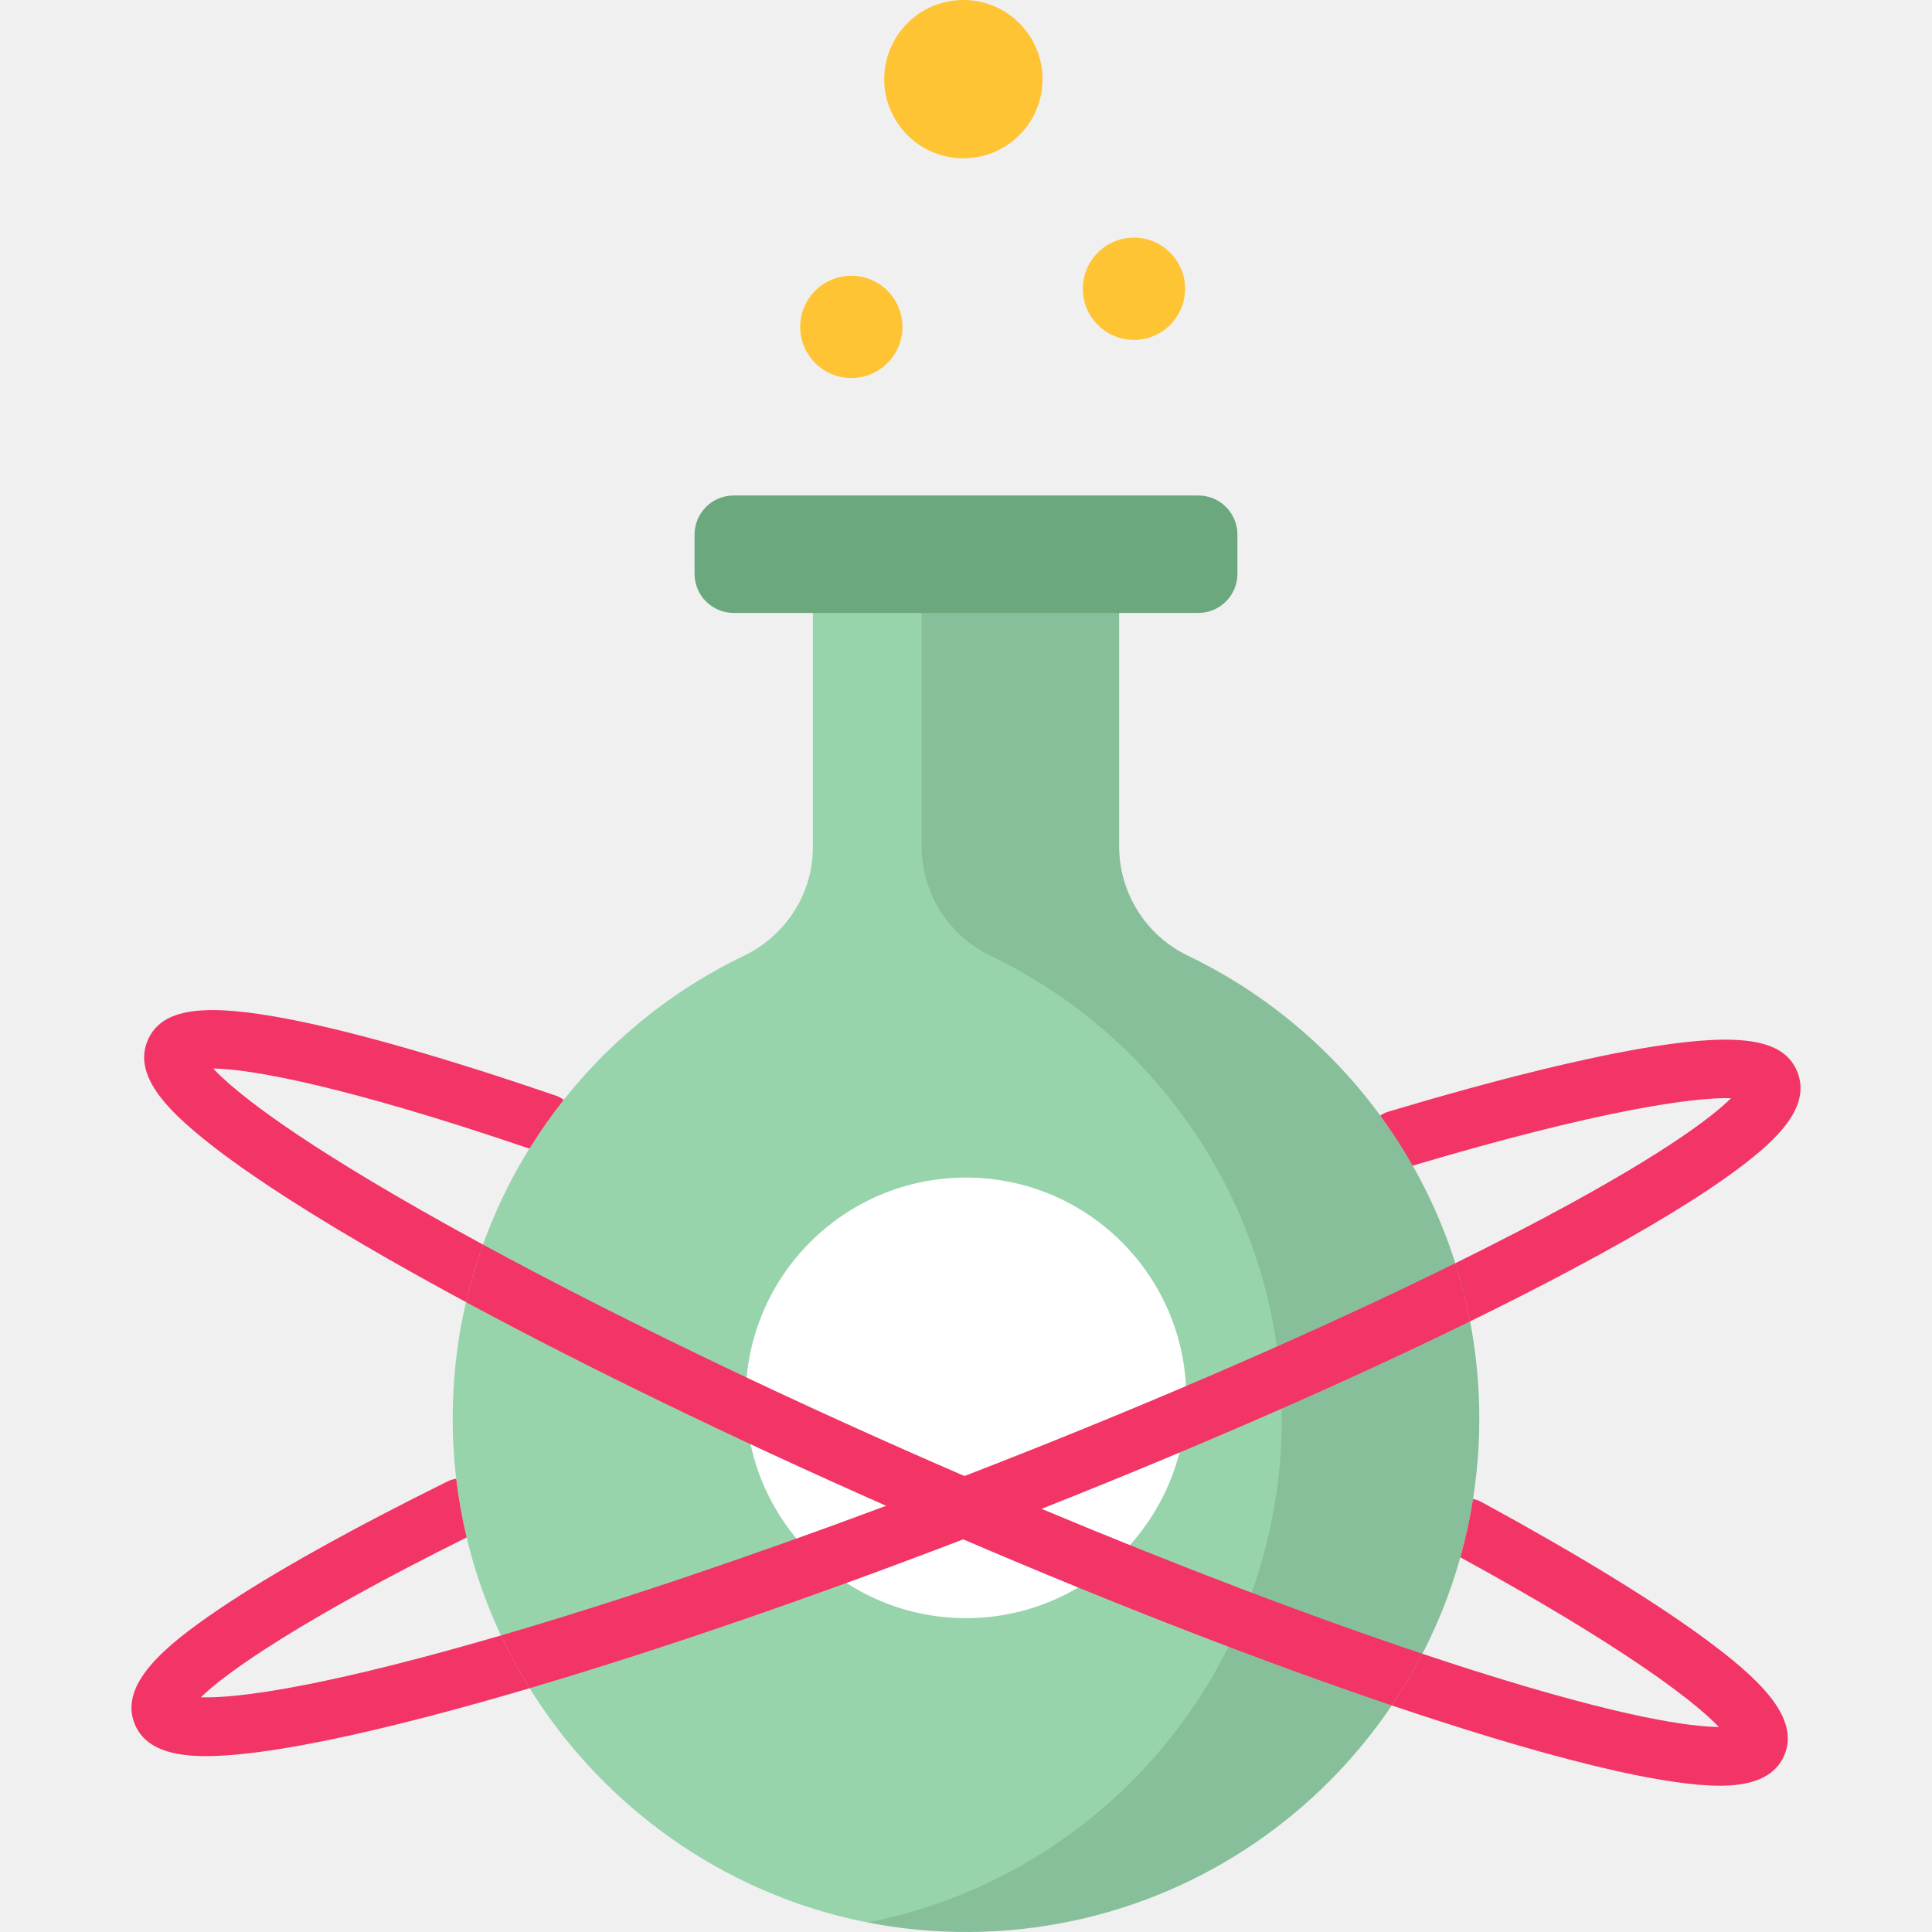
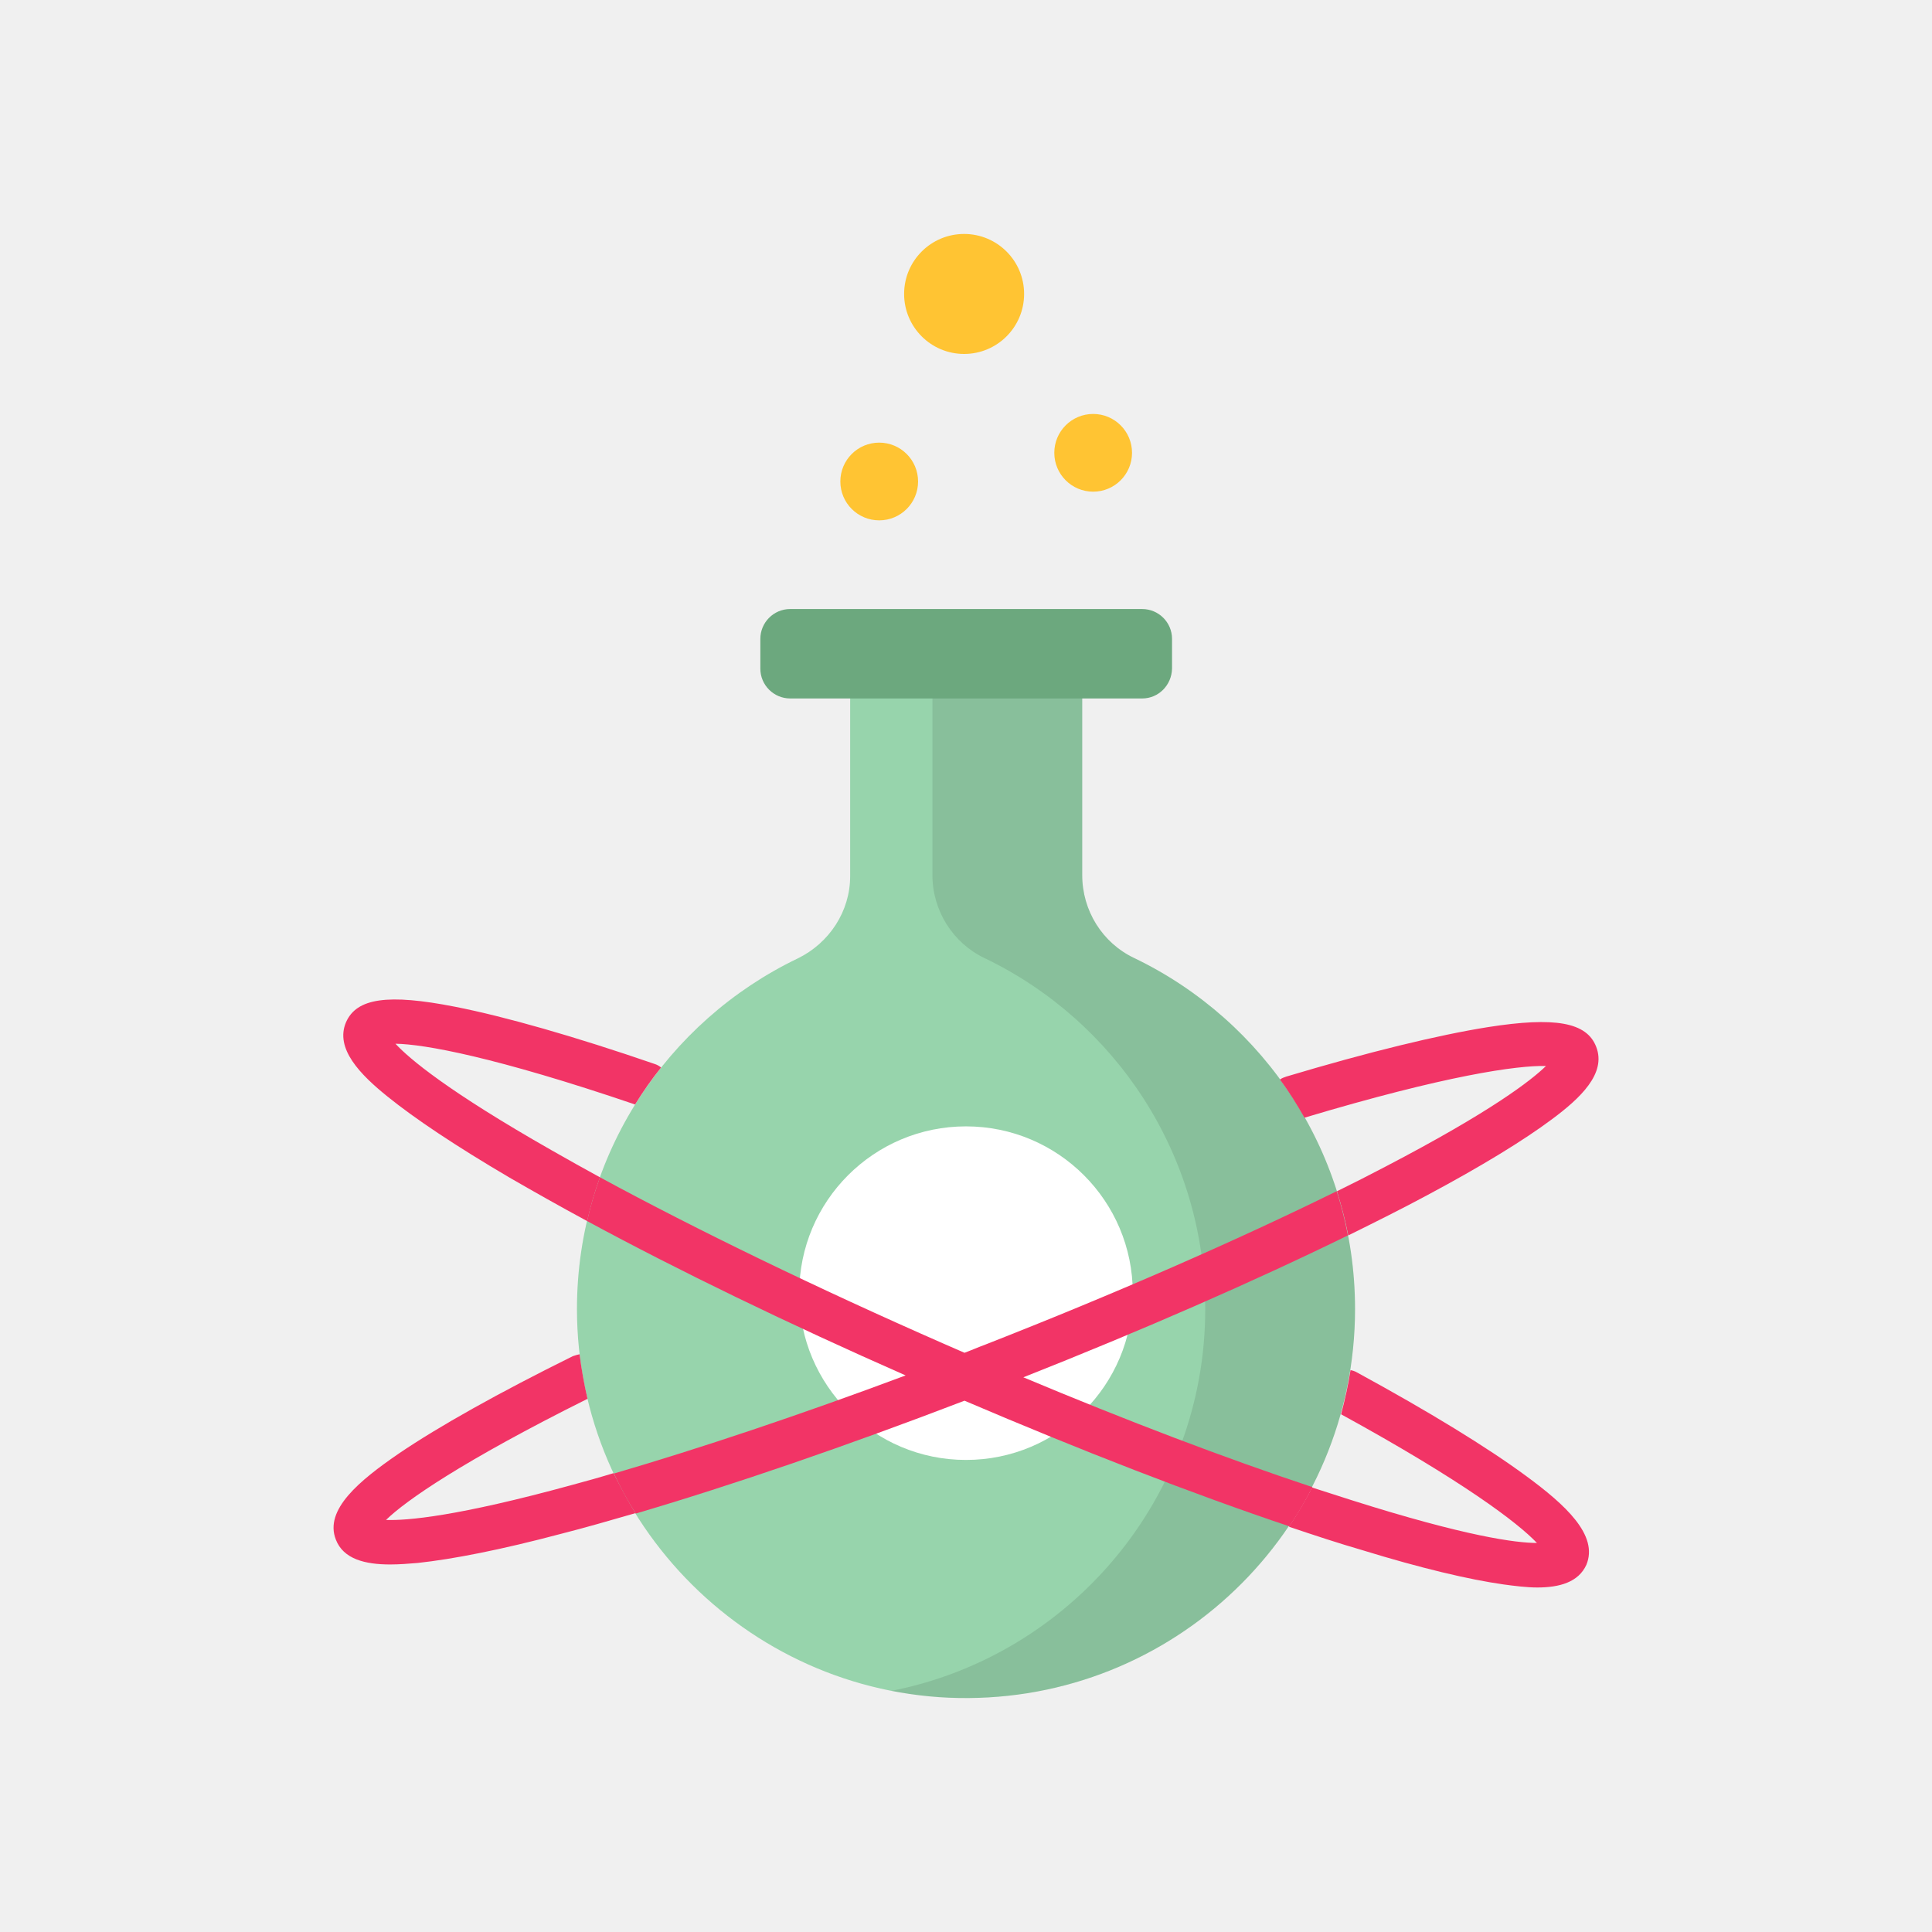
- <svg xmlns="http://www.w3.org/2000/svg" viewBox="0 0 512.001 512.001">
-   <path d="M296.578 224.216v-67.087h-81.161v67.442c0 12.324-7.204 23.398-18.311 28.741-45.639 21.952-77.14 68.624-77.14 122.656 0 75.221 61.769 136.547 136.988 136.029 74.688-.514 135.076-61.22 135.076-136.028 0-54.065-31.541-100.762-77.226-122.698-11.161-5.358-18.226-16.676-18.226-29.055z" fill="#97d4ac" />
-   <path d="M314.803 253.271c-11.16-5.358-18.226-16.676-18.226-29.056v-67.087h-52.345v67.087c0 12.38 7.065 23.697 18.226 29.056 45.685 21.935 77.226 68.632 77.226 122.698 0 66.154-47.226 121.268-109.8 133.495a135.446 135.446 0 0 0 27.07 2.534c74.688-.514 135.076-61.22 135.076-136.028-.001-54.066-31.543-100.763-77.227-122.699z" opacity=".1" />
-   <circle cx="256" cy="370.451" r="58.381" fill="#fff" />
-   <path d="M317.565 162.434H194.43c-5.725 0-10.366-4.641-10.366-10.366v-10.392c0-5.725 4.641-10.366 10.366-10.366h123.135c5.725 0 10.366 4.641 10.366 10.366v10.392c0 5.725-4.641 10.366-10.366 10.366z" fill="#6ca87e" />
-   <g fill="#ffc433">
-     <circle cx="255.305" cy="20.975" r="20.975" />
-     <circle cx="300.512" cy="76.527" r="13.548" />
-     <circle cx="225.607" cy="86.629" r="13.548" />
-   </g>
-   <g fill="#f23466">
-     <path d="M111.286 320.542c-36.41-20.76-49.866-32.113-54.793-37.376 9.963.113 34.944 4.59 83.825 21.233a136.31 136.31 0 0 1 9.08-12.932 7.78 7.78 0 0 0-2.135-1.13c-28.388-9.726-52.562-16.676-69.909-20.098-23.423-4.618-34.483-3.057-38.176 5.388-4.02 9.193 5.07 18.279 14.491 25.954 9.585 7.81 23.883 17.291 42.495 28.18 8.448 4.944 17.604 10.069 27.344 15.32a134.932 134.932 0 0 1 4.504-15.246 908.095 908.095 0 0 1-16.726-9.293zm340.686 113.851c-13.559-10.014-34.069-22.573-59.314-36.324a7.746 7.746 0 0 0-2.292-.813 135.06 135.06 0 0 1-3.36 15.446c42.659 23.347 61.877 37.96 68.511 44.962-7.216-.046-24.692-2.223-64.632-14.853a890.84 890.84 0 0 1-13.938-4.542 135.92 135.92 0 0 1-8.107 13.685c8.917 3.012 17.458 5.765 25.543 8.221 20.63 6.271 37.298 10.332 49.539 12.068 3.953.56 7.992.991 11.779.991 7.738 0 14.416-1.801 17.115-7.973 4.497-10.277-7.36-20.909-20.844-30.868zm6.787-143.363c-5.127 5.067-19.019 15.884-56.212 35.205a923.834 923.834 0 0 1-16.889 8.543 135.027 135.027 0 0 1 3.915 15.407c9.865-4.833 19.148-9.565 27.727-14.143 19.024-10.155 33.679-19.069 43.562-26.498 9.715-7.302 19.153-16.026 15.494-25.37-3.358-8.578-14.331-10.573-37.876-6.886-17.432 2.731-41.813 8.714-70.511 17.301a7.72 7.72 0 0 0-2.193 1.057 136.188 136.188 0 0 1 8.581 13.267c49.38-14.674 74.442-18.177 84.402-17.883zM118.382 437.485c-40.409 11.063-57.954 12.547-65.163 12.316 6.915-6.749 26.75-20.637 70.447-42.364a134.19 134.19 0 0 1-2.759-15.559 7.74 7.74 0 0 0-2.326.723c-25.827 12.776-46.867 24.55-60.845 34.045-13.897 9.439-26.193 19.617-22.097 30.072 2.682 6.851 10.307 8.677 18.95 8.676 3.144 0 6.424-.24 9.649-.571 12.3-1.256 29.114-4.661 49.974-10.121 8.266-2.163 17.01-4.61 26.147-7.307a136.046 136.046 0 0 1-7.591-13.984 915.94 915.94 0 0 1-14.386 4.074z" />
-     <path d="M276.026 399.859c41.745-16.534 80.877-33.669 113.547-49.675a135.027 135.027 0 0 0-3.915-15.407c-34.815 17.183-77.61 35.866-122.676 53.51-2.467.966-4.929 1.922-7.389 2.873a1844.465 1844.465 0 0 1-7.273-3.161c-44.262-19.355-86.225-39.66-120.31-58.164a135.055 135.055 0 0 0-4.504 15.246c31.981 17.242 70.342 35.855 111.328 53.972-36.631 13.685-71.756 25.51-102.068 34.355a136.046 136.046 0 0 0 7.591 13.984c34.059-10.053 73.651-23.635 114.906-39.444 40.727 17.462 79.87 32.618 113.579 44.006a135.844 135.844 0 0 0 8.107-13.685c-30.007-10.034-64.746-23.258-100.923-38.41z" />
-   </g>
+ <svg xmlns="http://www.w3.org/2000/svg" id="Layer_1" viewBox="0 0 512 512">
+   <style>.st0{fill:#97d4ac}.st1{opacity:.1;enable-background:new}.st2{fill:#fff}.st3{fill:#6ca87e}.st4{fill:#ffc433}.st5{fill:#f23466}</style>
+   <path class="st0" d="M286.8 231.9v-50.8h-61.5v51.1c0 9.3-5.5 17.7-13.9 21.8-34.6 16.6-58.5 52-58.5 92.9 0 57 46.8 103.5 103.8 103.1 56.6-.4 102.4-46.4 102.4-103.1 0-41-23.9-76.4-58.5-93-8.5-4-13.8-12.6-13.8-22z" />
+   <path class="st1" d="M300.6 253.9c-8.5-4.1-13.8-12.6-13.8-22v-50.8h-39.7v50.8c0 9.4 5.4 18 13.8 22 34.6 16.6 58.5 52 58.5 93 0 50.1-35.8 91.9-83.2 101.2 6.8 1.3 13.6 2 20.5 1.9 56.6-.4 102.4-46.4 102.4-103.1 0-41-23.9-76.3-58.5-93z" />
+   <circle class="st2" cx="256" cy="342.7" r="44.2" />
+   <path class="st3" d="M302.7 185.1h-93.3c-4.3 0-7.9-3.5-7.9-7.9v-7.9c0-4.3 3.5-7.9 7.9-7.9h93.3c4.3 0 7.9 3.5 7.9 7.9v7.9c-.1 4.4-3.6 7.9-7.9 7.9z" />
+   <circle class="st4" cx="255.5" cy="77.9" r="15.9" />
+   <circle class="st4" cx="289.7" cy="120" r="10.3" />
+   <circle class="st4" cx="233" cy="127.6" r="10.3" />
+   <path class="st5" d="M146.3 304.9c-27.6-15.7-37.8-24.3-41.5-28.3 7.6.1 26.5 3.5 63.5 16.1 2.1-3.4 4.4-6.7 6.9-9.8-.5-.4-1-.7-1.6-.9-21.5-7.4-39.8-12.6-53-15.2-17.8-3.5-26.1-2.3-28.9 4.1-3 7 3.8 13.9 11 19.7 7.3 5.9 18.1 13.1 32.2 21.4 6.4 3.7 13.3 7.6 20.7 11.6.9-3.9 2-7.8 3.4-11.6-4.2-2.3-8.5-4.7-12.7-7.1zm258.2 86.3c-10.3-7.6-25.8-17.1-44.9-27.5-.5-.3-1.1-.5-1.7-.6-.6 3.9-1.5 7.9-2.5 11.7 32.3 17.7 46.9 28.8 51.9 34.1-5.5 0-18.7-1.7-49-11.3-3.5-1.1-7.1-2.3-10.6-3.4-1.8 3.6-3.9 7-6.1 10.4 6.8 2.3 13.2 4.4 19.4 6.2 15.6 4.8 28.3 7.8 37.5 9.1 3 .4 6.1.8 8.9.8 5.9 0 10.9-1.4 13-6 3.3-7.9-5.7-16-15.9-23.5zm5.2-108.7c-3.9 3.8-14.4 12-42.6 26.7-4.2 2.2-8.5 4.4-12.8 6.5 1.2 3.8 2.2 7.7 3 11.7 7.5-3.7 14.5-7.2 21-10.7 14.4-7.7 25.5-14.5 33-20.1 7.4-5.5 14.5-12.1 11.7-19.2-2.5-6.5-10.9-8-28.7-5.2-13.2 2.1-31.7 6.6-53.4 13.1-.6.2-1.2.4-1.7.8 2.4 3.2 4.5 6.6 6.5 10.1 37.4-11.2 56.4-13.9 64-13.7zm-258 111c-30.6 8.4-43.9 9.5-49.4 9.3 5.2-5.1 20.3-15.6 53.4-32.1-.9-3.9-1.6-7.8-2.1-11.8-.6.1-1.2.3-1.8.5-19.6 9.7-35.5 18.6-46.1 25.8-10.5 7.2-19.8 14.9-16.7 22.8 2 5.2 7.8 6.6 14.4 6.6 2.4 0 4.9-.2 7.3-.4 9.3-1 22.1-3.5 37.9-7.7 6.3-1.6 12.9-3.5 19.8-5.5-2.1-3.4-4-7-5.8-10.6-3.6 1.1-7.2 2.1-10.9 3.1z" />
+   <path class="st5" d="M271.2 365c31.6-12.5 61.3-25.5 86-37.6-.8-3.9-1.7-7.8-3-11.7-26.4 13-58.8 27.2-93 40.6-1.9.7-3.7 1.5-5.6 2.2-1.8-.8-3.7-1.6-5.5-2.4-33.5-14.7-65.3-30.1-91.1-44.1-1.4 3.8-2.5 7.6-3.4 11.6 24.2 13.1 53.3 27.2 84.4 40.9-27.8 10.4-54.4 19.3-77.3 26 1.7 3.6 3.6 7.2 5.8 10.6 25.8-7.6 55.8-17.9 87.1-29.9 30.9 13.2 60.5 24.7 86.1 33.3 2.2-3.3 4.3-6.8 6.1-10.4-22.9-7.6-49.2-17.6-76.6-29.1z" />
</svg>
